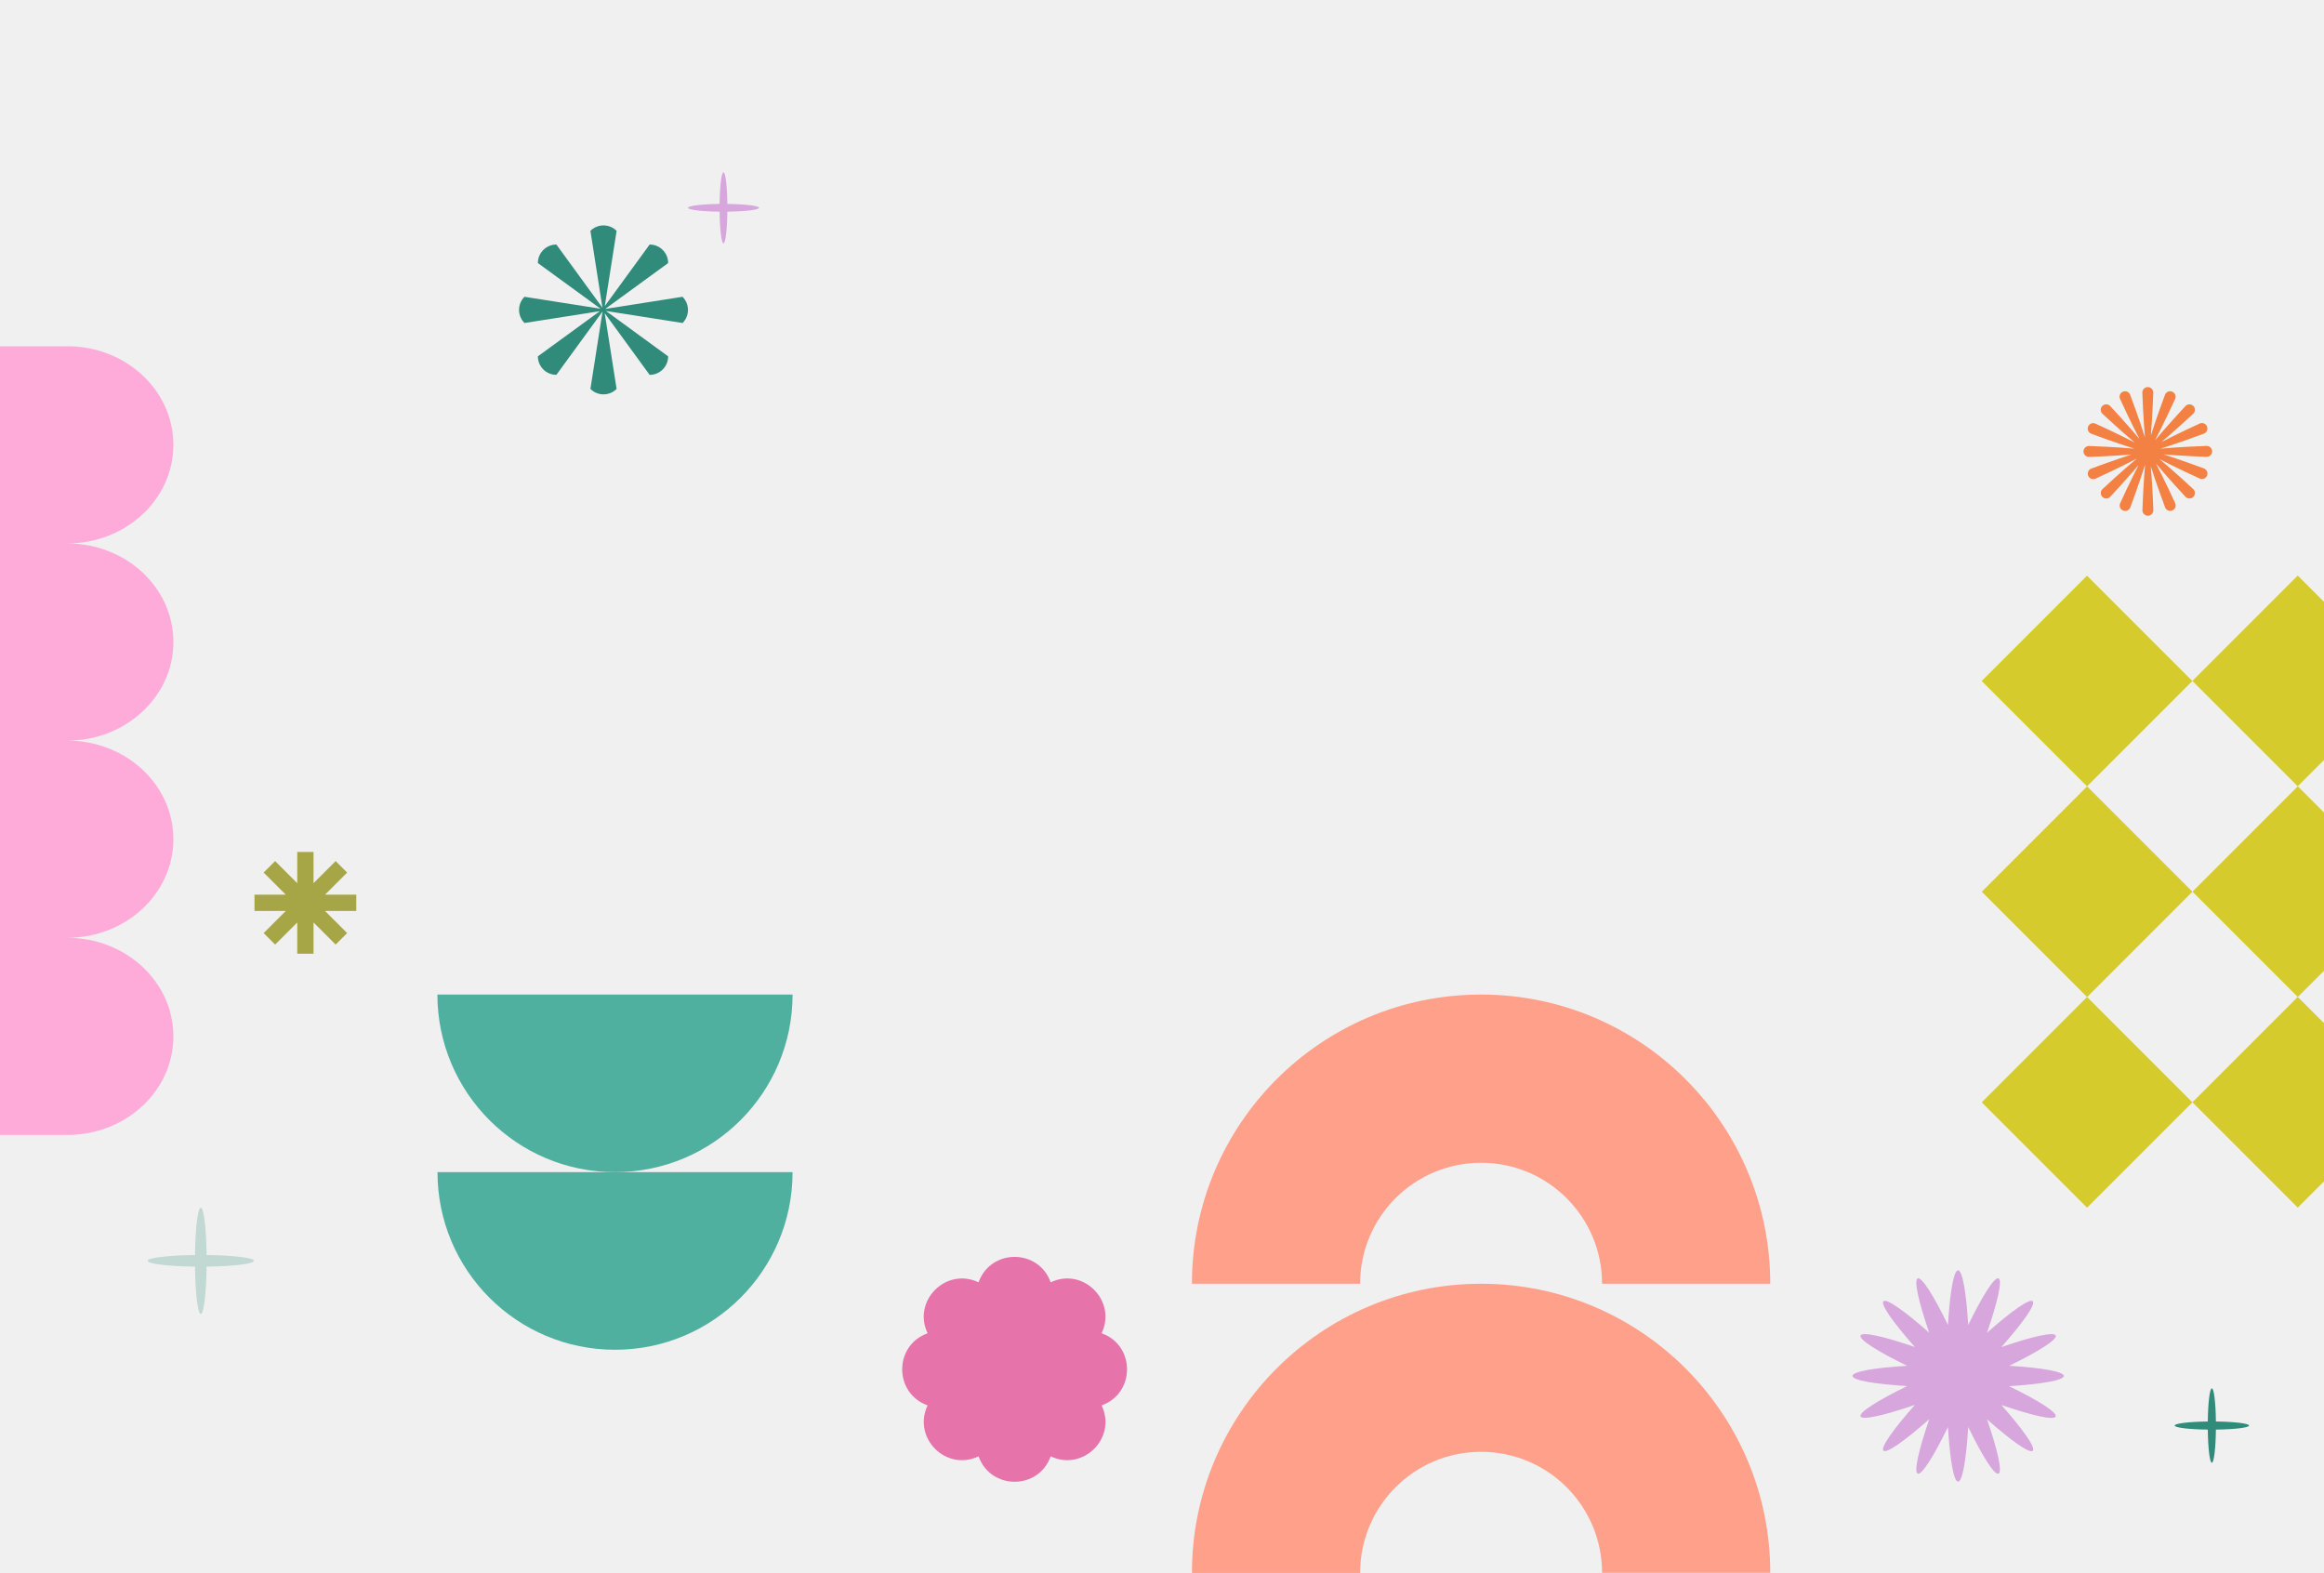
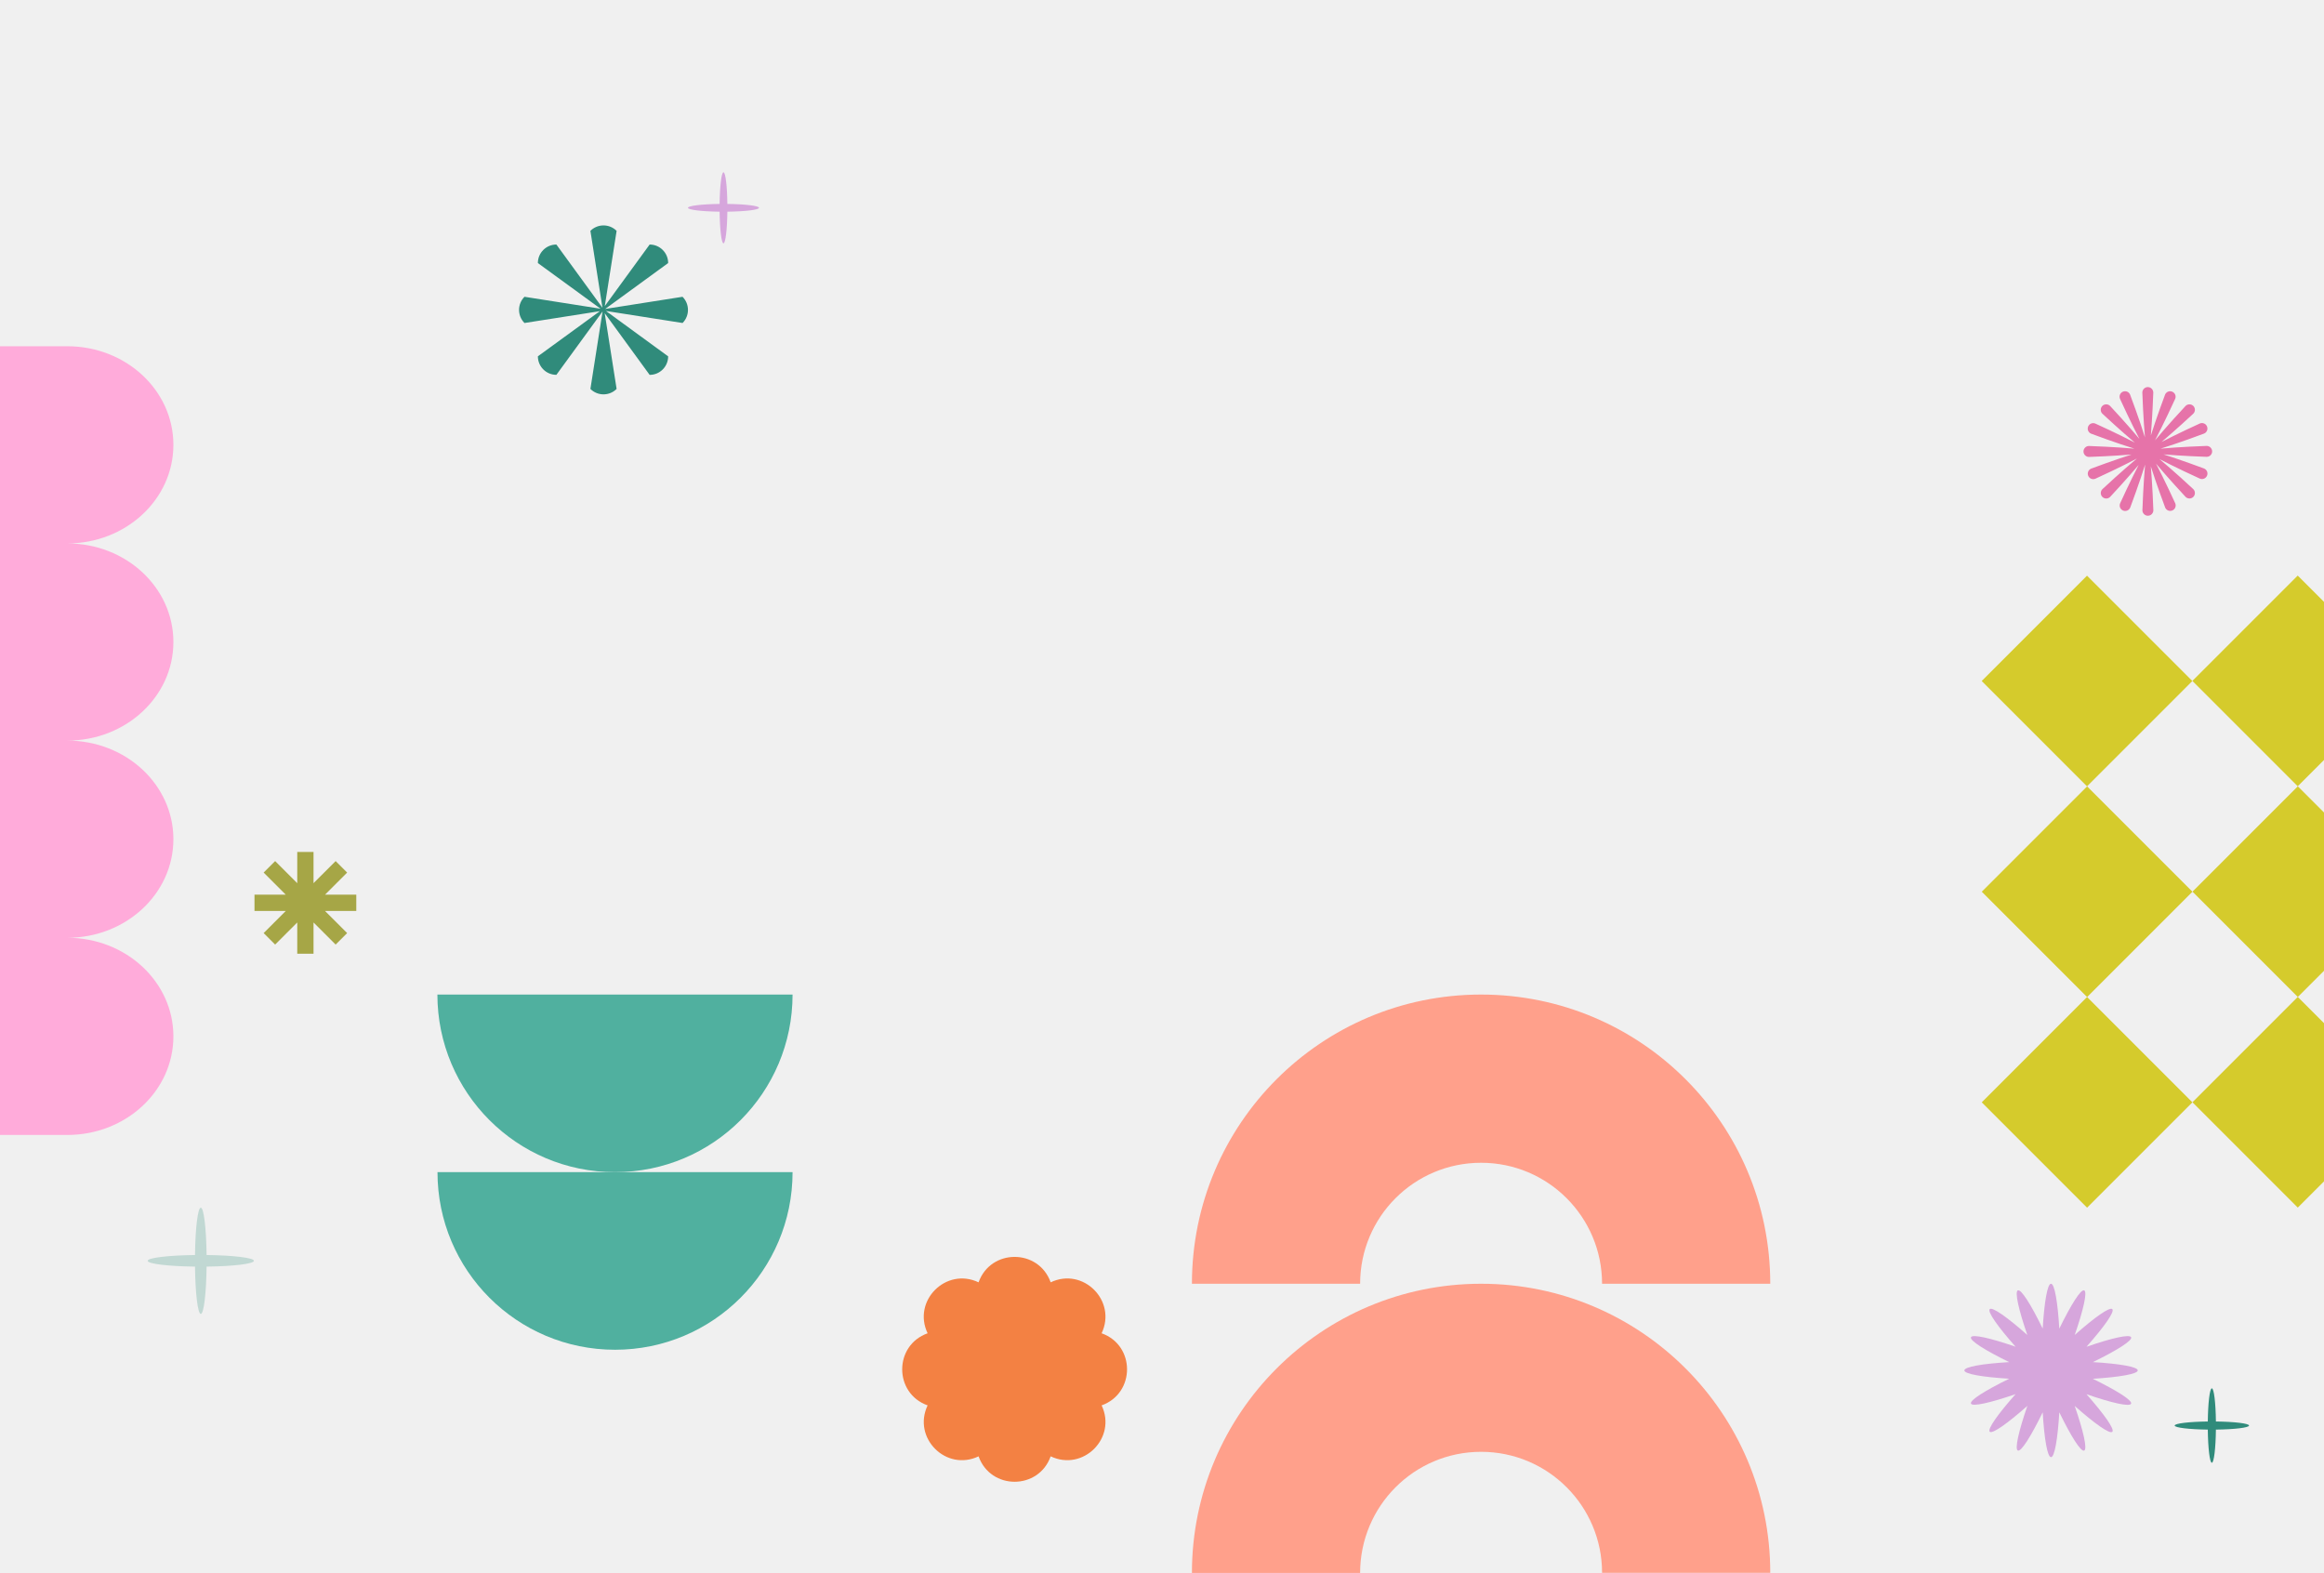
<svg xmlns="http://www.w3.org/2000/svg" width="4155" height="2812" viewBox="0 0 4155 2812" fill="none">
  <g clip-path="url(#clip0_643_65)">
    <path d="M454 2254C454 2248.62 416.935 2244.19 369.36 2243.64C368.807 2196.06 364.381 2159 359 2159C353.619 2159 349.193 2196.06 348.64 2243.64C301.065 2244.19 264 2248.62 264 2254C264 2259.38 301.065 2263.81 348.64 2264.36C349.193 2311.94 353.619 2349 359 2349C364.381 2349 368.807 2311.94 369.36 2264.36C416.935 2263.81 454 2259.38 454 2254Z" fill="#C1D8D3" />
    <path d="M4021 2548.5C4021 2544.73 3995.05 2541.64 3961.75 2541.25C3961.36 2507.95 3958.27 2482 3954.5 2482C3950.73 2482 3947.64 2507.95 3947.25 2541.25C3913.95 2541.64 3888 2544.73 3888 2548.5C3888 2552.27 3913.95 2555.36 3947.25 2555.75C3947.64 2589.05 3950.73 2615 3954.5 2615C3958.27 2615 3961.36 2589.05 3961.75 2555.75C3995.05 2555.36 4021 2552.27 4021 2548.5Z" fill="#308B7B" />
    <path d="M310 1852.75C310 1755.29 225.196 1676.5 120.296 1676.5C225.196 1676.5 310 1597.71 310 1500.25C310 1402.79 225.196 1324 120.296 1324C225.196 1324 310 1245.21 310 1147.75C310 1050.29 225.196 971.5 120.296 971.5C225.196 971.5 310 892.71 310 795.25C310 697.79 225.196 619 120.296 619L-717.296 619C-822.196 619 -907 697.79 -907 795.25C-907 892.71 -822.196 971.5 -717.296 971.5C-822.196 971.5 -907 1050.29 -907 1147.75C-907 1245.21 -822.196 1324 -717.296 1324C-822.196 1324 -907 1402.79 -907 1500.25C-907 1597.71 -822.196 1676.5 -717.296 1676.5C-822.196 1676.5 -907 1755.29 -907 1852.75C-907 1950.21 -822.196 2029 -717.296 2029L120.296 2029C225.196 2029 310 1950.21 310 1852.75Z" fill="#FFABDA" />
    <path d="M2648 2078.72C2767.56 2078.72 2864.28 2175.71 2864.28 2295L3165 2295C3165 2009.6 2933.67 1778 2648 1778C2362.33 1778 2131 2009.33 2131 2295L2431.72 2295C2431.72 2175.44 2528.44 2078.72 2648 2078.72Z" fill="#FFA08B" />
    <path d="M2648 2595.45C2767.56 2595.45 2864.28 2692.44 2864.28 2811.72L3165 2811.72C3165 2526.33 2933.4 2295 2648 2295C2362.6 2295 2131 2526.33 2131 2812L2431.72 2812C2431.72 2692.43 2528.43 2595.45 2648 2595.45Z" fill="#FFA08B" />
-     <path d="M3955 806.969C3955 801.588 3950.6 797.185 3945.21 797.185C3941.6 797.185 3893.77 799.142 3862.76 802.077C3892.55 792.904 3937.2 776.515 3940.56 775.108C3945.58 773.029 3947.9 767.342 3945.82 762.327C3943.74 757.312 3938.06 754.989 3933.04 757.068C3929.92 758.352 3891.93 775.964 3864.53 790.152C3888.14 770.216 3918.91 741.902 3921.36 739.517C3925.15 735.725 3925.15 729.487 3921.36 725.696C3917.56 721.904 3911.32 721.904 3907.53 725.696C3904.96 728.264 3872.73 763.244 3852.85 787.278C3867.4 759.759 3887.53 716.339 3888.94 712.976C3891.02 707.961 3888.63 702.274 3883.61 700.195C3878.6 698.115 3872.91 700.5 3870.83 705.515C3869.55 708.695 3854.74 748.934 3845.44 778.472C3848.01 747.589 3849.79 705.209 3849.79 701.785C3849.79 696.403 3845.38 692 3840 692C3834.62 692 3830.21 696.403 3830.21 701.785C3830.21 705.332 3832.11 750.952 3834.92 781.957C3825.69 752.237 3809.72 708.756 3808.31 705.454C3806.23 700.439 3800.55 698.115 3795.53 700.195C3790.51 702.274 3788.19 707.961 3790.27 712.976C3791.61 716.217 3810.58 757.068 3825.01 784.648C3805.07 760.798 3774.98 728.142 3772.53 725.696C3768.74 721.904 3762.5 721.904 3758.7 725.696C3754.91 729.487 3754.91 735.725 3758.7 739.517C3761.15 741.963 3793.08 771.378 3816.82 791.314C3789.23 776.943 3749.35 758.474 3746.1 757.19C3741.09 755.111 3735.4 757.496 3733.32 762.51C3731.24 767.525 3733.63 773.212 3738.64 775.292C3741.94 776.698 3786.23 792.904 3816.02 802.077C3785.01 799.203 3738.34 797.307 3734.79 797.307C3729.4 797.307 3725 801.71 3725 807.092C3725 812.473 3729.4 816.876 3734.79 816.876C3738.21 816.876 3780.24 815.164 3811.01 812.534C3781.52 821.891 3741.82 836.507 3738.7 837.791C3733.69 839.87 3731.36 845.558 3733.44 850.572C3735.52 855.587 3741.21 857.911 3746.23 855.831C3749.59 854.425 3793.02 834.305 3820.55 819.689C3796.57 839.503 3761.34 871.976 3758.77 874.545C3754.97 878.336 3754.97 884.574 3758.77 888.365C3762.56 892.157 3768.8 892.157 3772.59 888.365C3774.98 885.98 3803.66 854.853 3823.61 831.186C3809.41 858.644 3791.74 896.805 3790.45 899.923C3788.37 904.938 3790.76 910.625 3795.77 912.705C3800.79 914.784 3806.48 912.399 3808.56 907.384C3809.9 904.082 3825.99 860.234 3835.17 830.514C3832.29 861.519 3830.34 908.607 3830.34 912.215C3830.34 917.597 3834.74 922 3840.12 922C3845.51 922 3849.91 917.597 3849.91 912.215C3849.91 908.73 3848.07 864.76 3845.38 833.816C3854.74 863.415 3869.73 904.143 3871.01 907.323C3873.09 912.338 3878.78 914.662 3883.8 912.582C3888.81 910.503 3891.14 904.816 3889.06 899.801C3887.71 896.56 3869.06 856.321 3854.62 828.801C3874.56 852.713 3905.09 885.797 3907.53 888.304C3911.32 892.096 3917.56 892.096 3921.36 888.304C3925.15 884.513 3925.15 878.275 3921.36 874.483C3918.85 871.976 3884.78 840.604 3860.8 820.668C3888.39 835.1 3929.86 854.303 3933.1 855.648C3938.12 857.727 3943.81 855.342 3945.89 850.328C3947.97 845.313 3945.58 839.626 3940.56 837.546C3937.38 836.262 3897.56 821.646 3868.02 812.29C3898.91 814.981 3941.73 816.693 3945.15 816.693C3950.66 816.754 3955 812.351 3955 806.969Z" fill="#F38143" />
+     <path d="M3955 806.969C3955 801.588 3950.6 797.185 3945.21 797.185C3941.6 797.185 3893.77 799.142 3862.76 802.077C3892.55 792.904 3937.2 776.515 3940.56 775.108C3945.58 773.029 3947.9 767.342 3945.82 762.327C3943.74 757.312 3938.06 754.989 3933.04 757.068C3929.92 758.352 3891.93 775.964 3864.53 790.152C3888.14 770.216 3918.91 741.902 3921.36 739.517C3925.15 735.725 3925.15 729.487 3921.36 725.696C3917.56 721.904 3911.32 721.904 3907.53 725.696C3904.96 728.264 3872.73 763.244 3852.85 787.278C3867.4 759.759 3887.53 716.339 3888.94 712.976C3891.02 707.961 3888.63 702.274 3883.61 700.195C3878.6 698.115 3872.91 700.5 3870.83 705.515C3869.55 708.695 3854.74 748.934 3845.44 778.472C3848.01 747.589 3849.79 705.209 3849.79 701.785C3849.79 696.403 3845.38 692 3840 692C3834.62 692 3830.21 696.403 3830.21 701.785C3830.21 705.332 3832.11 750.952 3834.92 781.957C3825.69 752.237 3809.72 708.756 3808.31 705.454C3806.23 700.439 3800.55 698.115 3795.53 700.195C3790.51 702.274 3788.19 707.961 3790.27 712.976C3791.61 716.217 3810.58 757.068 3825.01 784.648C3805.07 760.798 3774.98 728.142 3772.53 725.696C3768.74 721.904 3762.5 721.904 3758.7 725.696C3754.91 729.487 3754.91 735.725 3758.7 739.517C3761.15 741.963 3793.08 771.378 3816.82 791.314C3789.23 776.943 3749.35 758.474 3746.1 757.19C3741.09 755.111 3735.4 757.496 3733.32 762.51C3731.24 767.525 3733.63 773.212 3738.64 775.292C3741.94 776.698 3786.23 792.904 3816.02 802.077C3785.01 799.203 3738.34 797.307 3734.79 797.307C3729.4 797.307 3725 801.71 3725 807.092C3725 812.473 3729.4 816.876 3734.79 816.876C3738.21 816.876 3780.24 815.164 3811.01 812.534C3781.52 821.891 3741.82 836.507 3738.7 837.791C3733.69 839.87 3731.36 845.558 3733.44 850.572C3735.52 855.587 3741.21 857.911 3746.23 855.831C3749.59 854.425 3793.02 834.305 3820.55 819.689C3796.57 839.503 3761.34 871.976 3758.77 874.545C3754.97 878.336 3754.97 884.574 3758.77 888.365C3762.56 892.157 3768.8 892.157 3772.59 888.365C3774.98 885.98 3803.66 854.853 3823.61 831.186C3809.41 858.644 3791.74 896.805 3790.45 899.923C3788.37 904.938 3790.76 910.625 3795.77 912.705C3800.79 914.784 3806.48 912.399 3808.56 907.384C3809.9 904.082 3825.99 860.234 3835.17 830.514C3832.29 861.519 3830.34 908.607 3830.34 912.215C3830.34 917.597 3834.74 922 3840.12 922C3845.51 922 3849.91 917.597 3849.91 912.215C3849.91 908.73 3848.07 864.76 3845.38 833.816C3854.74 863.415 3869.73 904.143 3871.01 907.323C3873.09 912.338 3878.78 914.662 3883.8 912.582C3888.81 910.503 3891.14 904.816 3889.06 899.801C3887.71 896.56 3869.06 856.321 3854.62 828.801C3874.56 852.713 3905.09 885.797 3907.53 888.304C3911.32 892.096 3917.56 892.096 3921.36 888.304C3925.15 884.513 3925.15 878.275 3921.36 874.483C3918.85 871.976 3884.78 840.604 3860.8 820.668C3888.39 835.1 3929.86 854.303 3933.1 855.648C3938.12 857.727 3943.81 855.342 3945.89 850.328C3947.97 845.313 3945.58 839.626 3940.56 837.546C3937.38 836.262 3897.56 821.646 3868.02 812.29C3898.91 814.981 3941.73 816.693 3945.15 816.693C3950.66 816.754 3955 812.351 3955 806.969Z" fill="#E673A9" />
    <path d="M3731.31 1029.15L3543 1217.46L3731.31 1405.78L3919.63 1217.46L3731.31 1029.15Z" fill="#D5CB2C" />
    <path d="M4108.02 1029L3919.71 1217.31L4108.02 1405.63L4296.34 1217.31L4108.02 1029Z" fill="#D5CB2C" />
    <path d="M4484.54 1029.04L4296.22 1217.36L4484.54 1405.67L4672.85 1217.36L4484.54 1029.04Z" fill="#D5CB2C" />
    <path d="M3731.46 1405.85L3543.15 1594.17L3731.46 1782.48L3919.78 1594.17L3731.46 1405.85Z" fill="#D5CB2C" />
    <path d="M4108.17 1405.71L3919.85 1594.02L4108.17 1782.34L4296.48 1594.02L4108.17 1405.71Z" fill="#D5CB2C" />
    <path d="M4484.69 1405.75L4296.37 1594.07L4484.69 1782.38L4673 1594.07L4484.69 1405.75Z" fill="#D5CB2C" />
    <path d="M3731.42 1782.37L3543.1 1970.69L3731.42 2159L3919.73 1970.69L3731.42 1782.37Z" fill="#D5CB2C" />
    <path d="M4108.12 1782.22L3919.81 1970.54L4108.12 2158.85L4296.44 1970.54L4108.12 1782.22Z" fill="#D5CB2C" />
    <path d="M4484.64 1782.27L4296.33 1970.58L4484.64 2158.9L4672.96 1970.58L4484.64 1782.27Z" fill="#D5CB2C" />
-     <path d="M1969.55 2383.55C1997.15 2325.45 1936.55 2264.75 1878.45 2292.45C1856.85 2231.85 1771.15 2231.85 1749.55 2292.45C1691.45 2264.85 1630.75 2325.45 1658.45 2383.55C1597.85 2405.15 1597.85 2490.85 1658.45 2512.45C1630.85 2570.55 1691.45 2631.25 1749.55 2603.55C1771.15 2664.15 1856.85 2664.15 1878.45 2603.55C1936.55 2631.15 1997.25 2570.55 1969.55 2512.45C2030.15 2490.85 2030.15 2405.05 1969.55 2383.55Z" fill="#E673A9" />
+     <path d="M1969.55 2383.55C1997.15 2325.45 1936.55 2264.75 1878.45 2292.45C1856.85 2231.85 1771.15 2231.85 1749.55 2292.45C1691.45 2264.85 1630.75 2325.45 1658.45 2383.55C1597.85 2405.15 1597.85 2490.85 1658.45 2512.45C1630.85 2570.55 1691.45 2631.25 1749.55 2603.55C1771.15 2664.15 1856.85 2664.15 1878.45 2603.55C1936.55 2631.15 1997.25 2570.55 1969.55 2512.45C2030.15 2490.85 2030.15 2405.05 1969.55 2383.55Z" fill="#F38143" />
    <path d="M1357 371.5C1357 367.903 1332.23 364.945 1300.42 364.575C1300.06 332.775 1297.1 308 1293.5 308C1289.9 308 1286.94 332.775 1286.58 364.575C1254.77 364.945 1230 367.903 1230 371.5C1230 375.097 1254.77 378.055 1286.58 378.425C1286.94 410.225 1289.9 435 1293.5 435C1297.1 435 1300.06 410.225 1300.42 378.425C1332.23 378.055 1357 375.097 1357 371.5Z" fill="#D6A6DC" />
    <path d="M637 1599.45H581.108L620.644 1559.92L600.085 1539.36L560.549 1578.89V1523H531.451V1578.89L491.915 1539.36L471.357 1559.92L510.892 1599.45H455V1628.55H510.892L471.357 1668.08L491.915 1688.64L531.451 1649.11V1705H560.549V1649.11L600.085 1688.64L620.644 1668.08L581.108 1628.55H637V1599.45Z" fill="#A6A646" />
    <path d="M1099.59 2413C1275 2413 1417 2270.79 1417 2095.5L1099.59 2095.5L782.177 2095.5C782.177 2270.97 924.172 2413 1099.59 2413Z" fill="#50B09F" />
    <path d="M1099.59 2095.5C1275 2095.5 1417 1953.29 1417 1778L782 1778C782.177 1953.29 924.172 2095.5 1099.59 2095.5Z" fill="#50B09F" />
-     <path d="M3689.8 2459.8C3689.8 2452 3650.3 2445.2 3592.1 2441.7C3644.6 2416.1 3678.4 2394.8 3675.4 2387.6C3672.4 2380.4 3633.3 2389.2 3578.1 2408.3C3616.8 2364.6 3639.9 2331.9 3634.4 2326.3C3628.9 2320.8 3596.2 2343.9 3552.5 2382.6C3571.5 2327.4 3580.4 2288.4 3573.1 2285.4C3565.9 2282.4 3544.5 2316.3 3518.9 2368.8C3515.4 2310.5 3508.6 2271 3500.8 2271C3493 2271 3486.2 2310.5 3482.7 2368.7C3457.1 2316.2 3435.8 2282.4 3428.6 2285.4C3421.4 2288.4 3430.2 2327.5 3449.2 2382.6C3405.5 2343.9 3372.8 2320.8 3367.3 2326.3C3361.8 2331.8 3384.9 2364.5 3423.6 2408.2C3368.4 2389.2 3329.4 2380.3 3326.4 2387.6C3323.4 2394.8 3357.3 2416.2 3409.7 2441.7C3351.4 2445.2 3312 2452 3312 2459.8C3312 2467.6 3351.5 2474.4 3409.8 2477.9C3357.3 2503.5 3323.4 2524.9 3326.4 2532.1C3329.4 2539.3 3368.4 2530.5 3423.6 2511.5C3384.9 2555.2 3361.8 2587.9 3367.3 2593.4C3372.8 2598.9 3405.5 2575.8 3449.3 2537.1C3430.3 2592.3 3421.4 2631.4 3428.6 2634.4C3435.8 2637.4 3457.2 2603.5 3482.7 2551.1C3486.2 2609.4 3493 2648.8 3500.8 2648.8C3508.6 2648.8 3515.4 2609.3 3518.9 2551.1C3544.5 2603.6 3565.8 2637.5 3573.1 2634.5C3580.3 2631.5 3571.5 2592.4 3552.5 2537.3C3596.2 2576 3628.9 2599.1 3634.4 2593.6C3639.9 2588.1 3616.8 2555.4 3578.1 2511.7C3633.3 2530.7 3672.3 2539.6 3675.3 2532.3C3678.3 2525.1 3644.4 2503.7 3591.9 2478.1C3650.3 2474.4 3689.8 2467.6 3689.8 2459.8Z" fill="#D6A6DC" />
+     <path d="M3822 2449.92C3822 2443.52 3789.59 2437.94 3741.83 2435.07C3784.91 2414.06 3812.65 2396.58 3810.18 2390.67C3807.72 2384.77 3775.64 2391.99 3730.35 2407.66C3762.1 2371.8 3781.06 2344.97 3776.54 2340.38C3772.03 2335.86 3745.2 2354.82 3709.34 2386.57C3724.93 2341.28 3732.23 2309.28 3726.24 2306.82C3720.34 2304.35 3702.78 2332.17 3681.77 2375.25C3678.9 2327.41 3673.32 2295 3666.92 2295C3660.52 2295 3654.94 2327.41 3652.07 2375.17C3631.06 2332.09 3613.58 2304.35 3607.67 2306.82C3601.77 2309.28 3608.99 2341.36 3624.58 2386.57C3588.72 2354.82 3561.89 2335.86 3557.38 2340.38C3552.86 2344.89 3571.82 2371.72 3603.57 2407.58C3558.28 2391.99 3526.28 2384.69 3523.82 2390.67C3521.35 2396.58 3549.17 2414.14 3592.17 2435.07C3544.33 2437.94 3512 2443.52 3512 2449.92C3512 2456.32 3544.41 2461.9 3592.25 2464.77C3549.17 2485.78 3521.35 2503.34 3523.82 2509.24C3526.28 2515.15 3558.28 2507.93 3603.57 2492.34C3571.82 2528.2 3552.86 2555.03 3557.38 2559.54C3561.89 2564.06 3588.72 2545.1 3624.66 2513.35C3609.07 2558.64 3601.77 2590.72 3607.67 2593.18C3613.58 2595.65 3631.14 2567.83 3652.07 2524.83C3654.94 2572.67 3660.52 2605 3666.92 2605C3673.32 2605 3678.9 2572.59 3681.77 2524.83C3702.78 2567.91 3720.25 2595.73 3726.24 2593.27C3732.15 2590.8 3724.93 2558.72 3709.34 2513.51C3745.2 2545.26 3772.03 2564.22 3776.54 2559.71C3781.06 2555.19 3762.1 2528.36 3730.35 2492.5C3775.64 2508.09 3807.64 2515.4 3810.1 2509.41C3812.56 2503.5 3784.75 2485.94 3741.67 2464.93C3789.59 2461.9 3822 2456.32 3822 2449.92Z" fill="#D6A6DC" />
    <path d="M1220.29 530.573L1082.03 552.3L1194.57 470.269C1194.57 451.942 1179.72 437.161 1161.47 437.161L1081.29 547.201L1102.42 412.7C1089.49 399.767 1068.5 399.767 1055.57 412.7L1077.15 550.305L994.75 437.161C976.423 437.161 961.643 452.015 961.643 470.269L1073.75 551.931L937.699 530.573C924.767 543.506 924.767 564.494 937.699 577.427L1072.49 556.291L961.643 636.992C961.643 655.319 976.497 670.1 994.75 670.1L1077.3 556.808L1055.57 695.3C1068.5 708.233 1089.49 708.233 1102.42 695.3L1081.14 559.912L1161.47 670.174C1179.79 670.174 1194.57 655.319 1194.57 637.066L1083.36 555.921L1220.37 577.427C1233.22 564.494 1233.22 543.506 1220.29 530.573Z" fill="#308B7B" />
  </g>
  <defs>
    <clipPath id="clip0_643_65">
      <rect width="4155" height="2812" fill="white" />
    </clipPath>
  </defs>
</svg>
